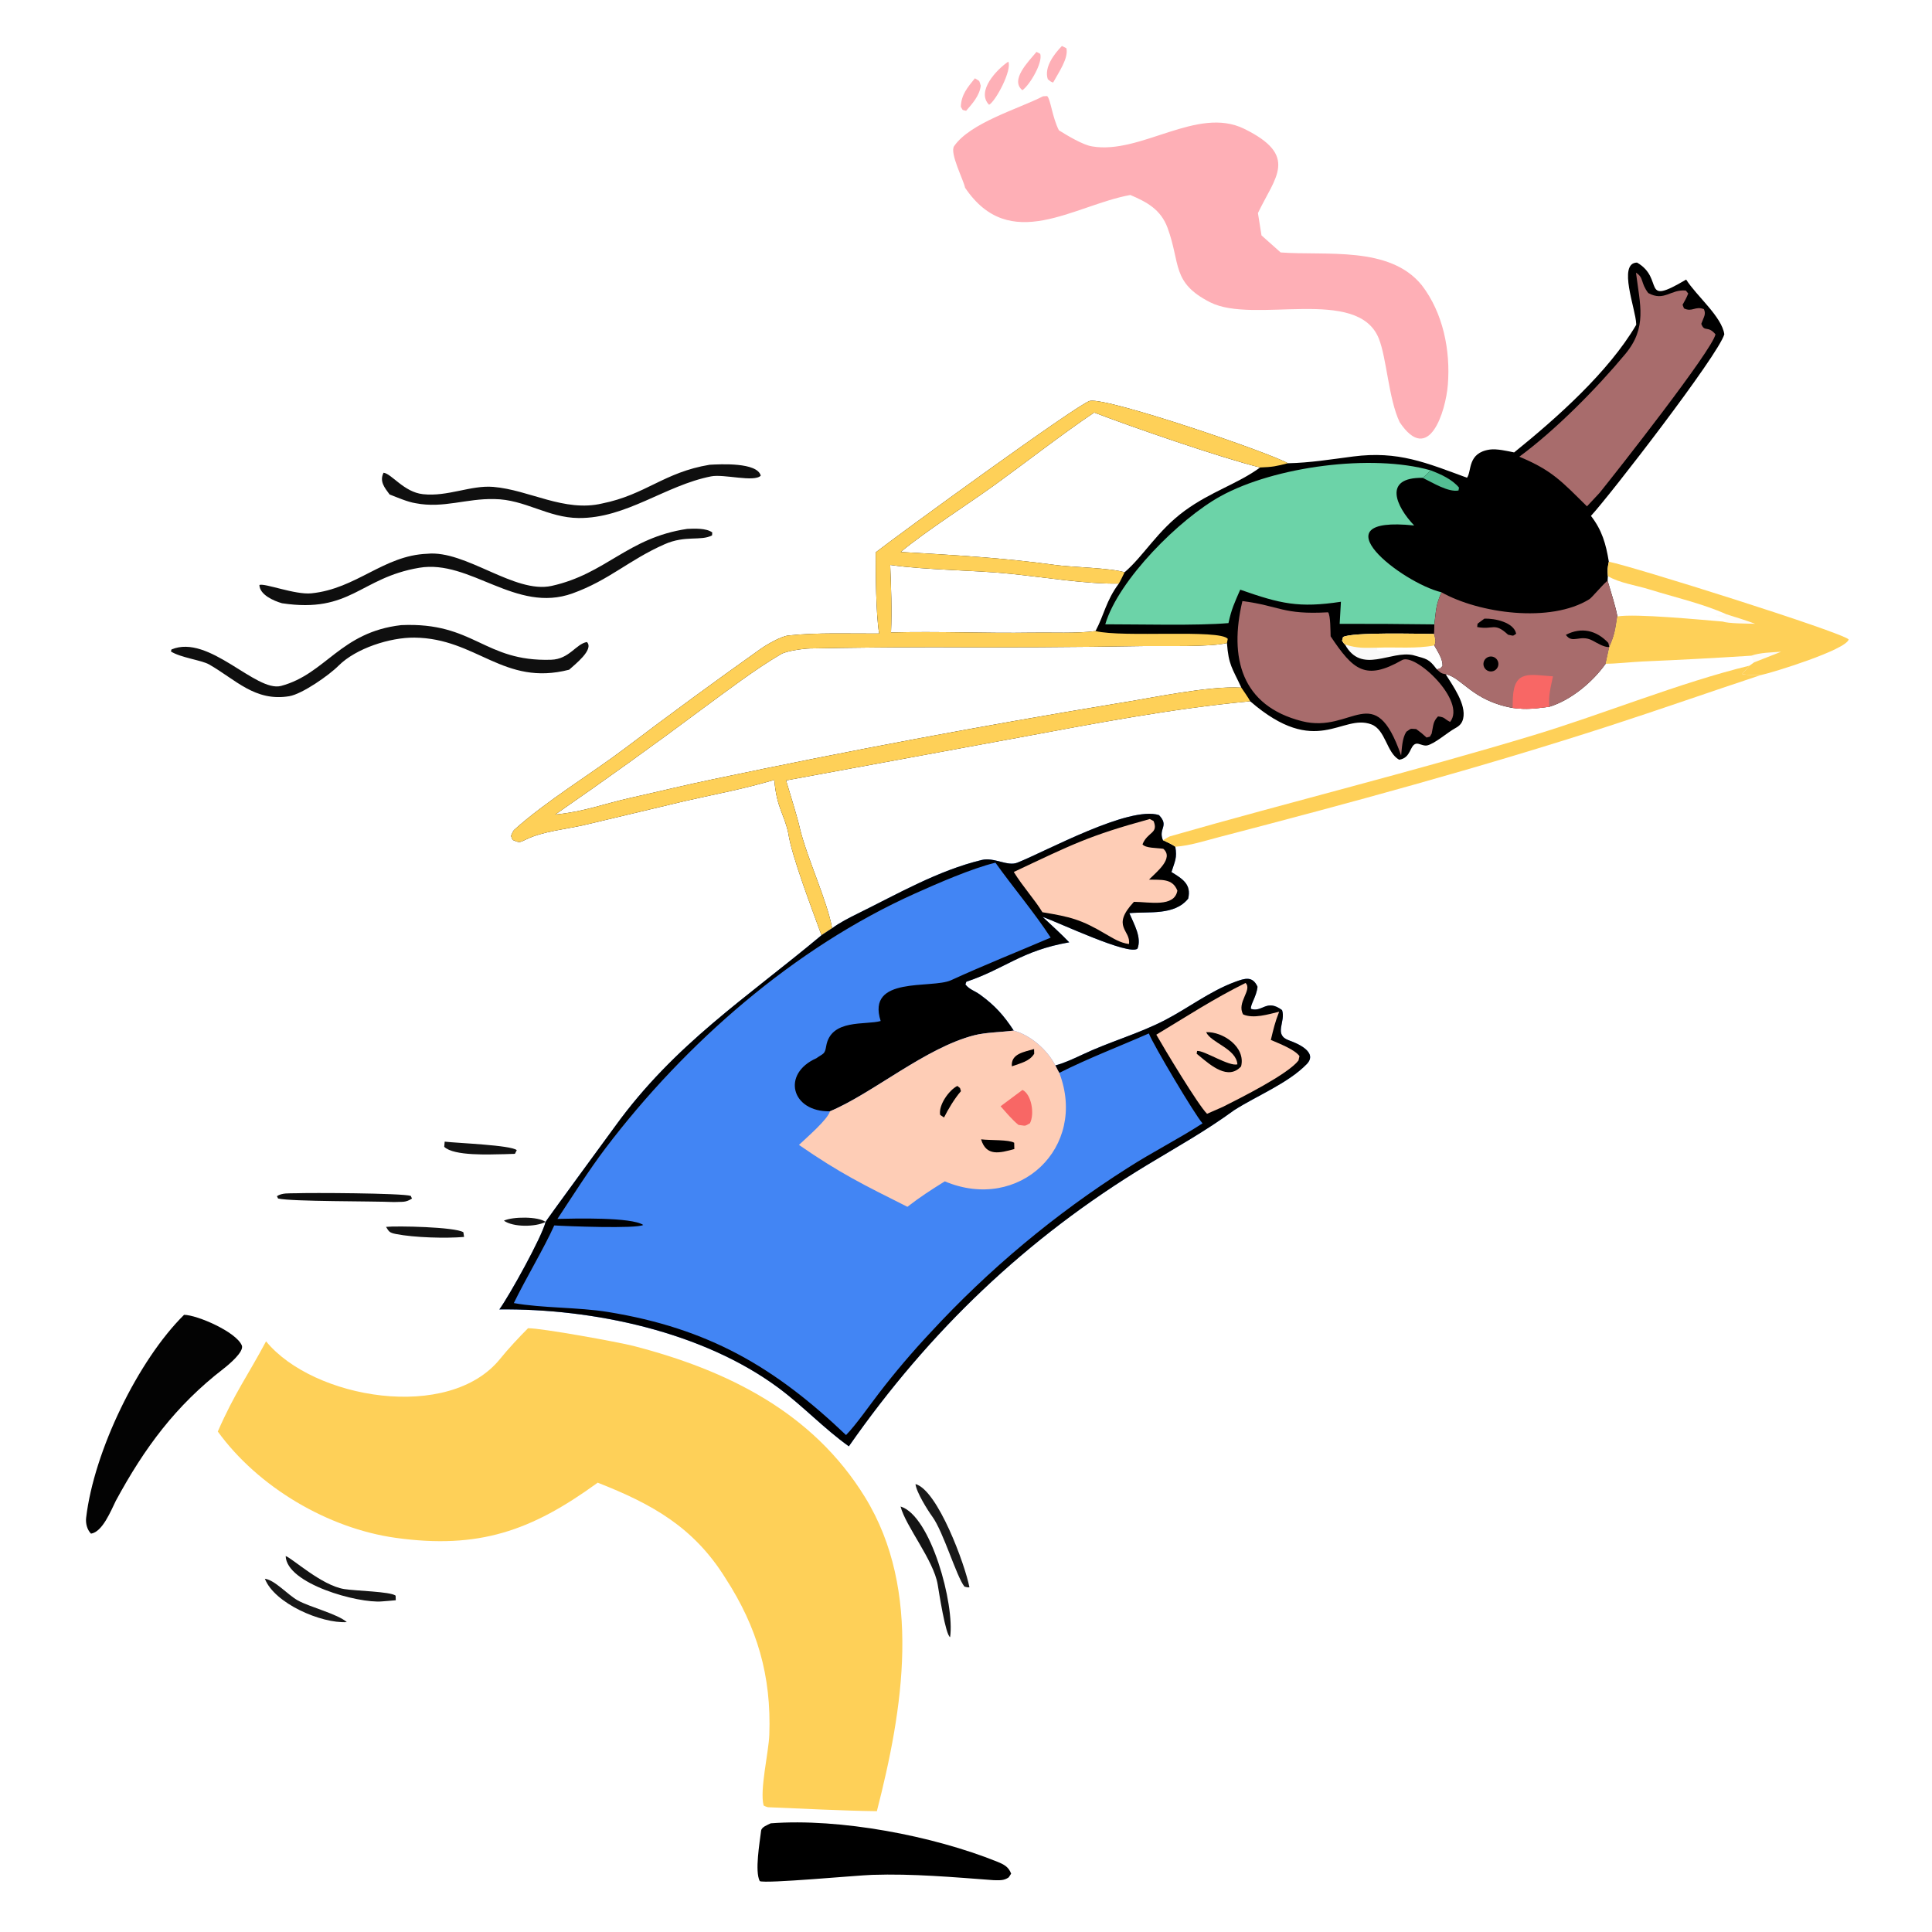
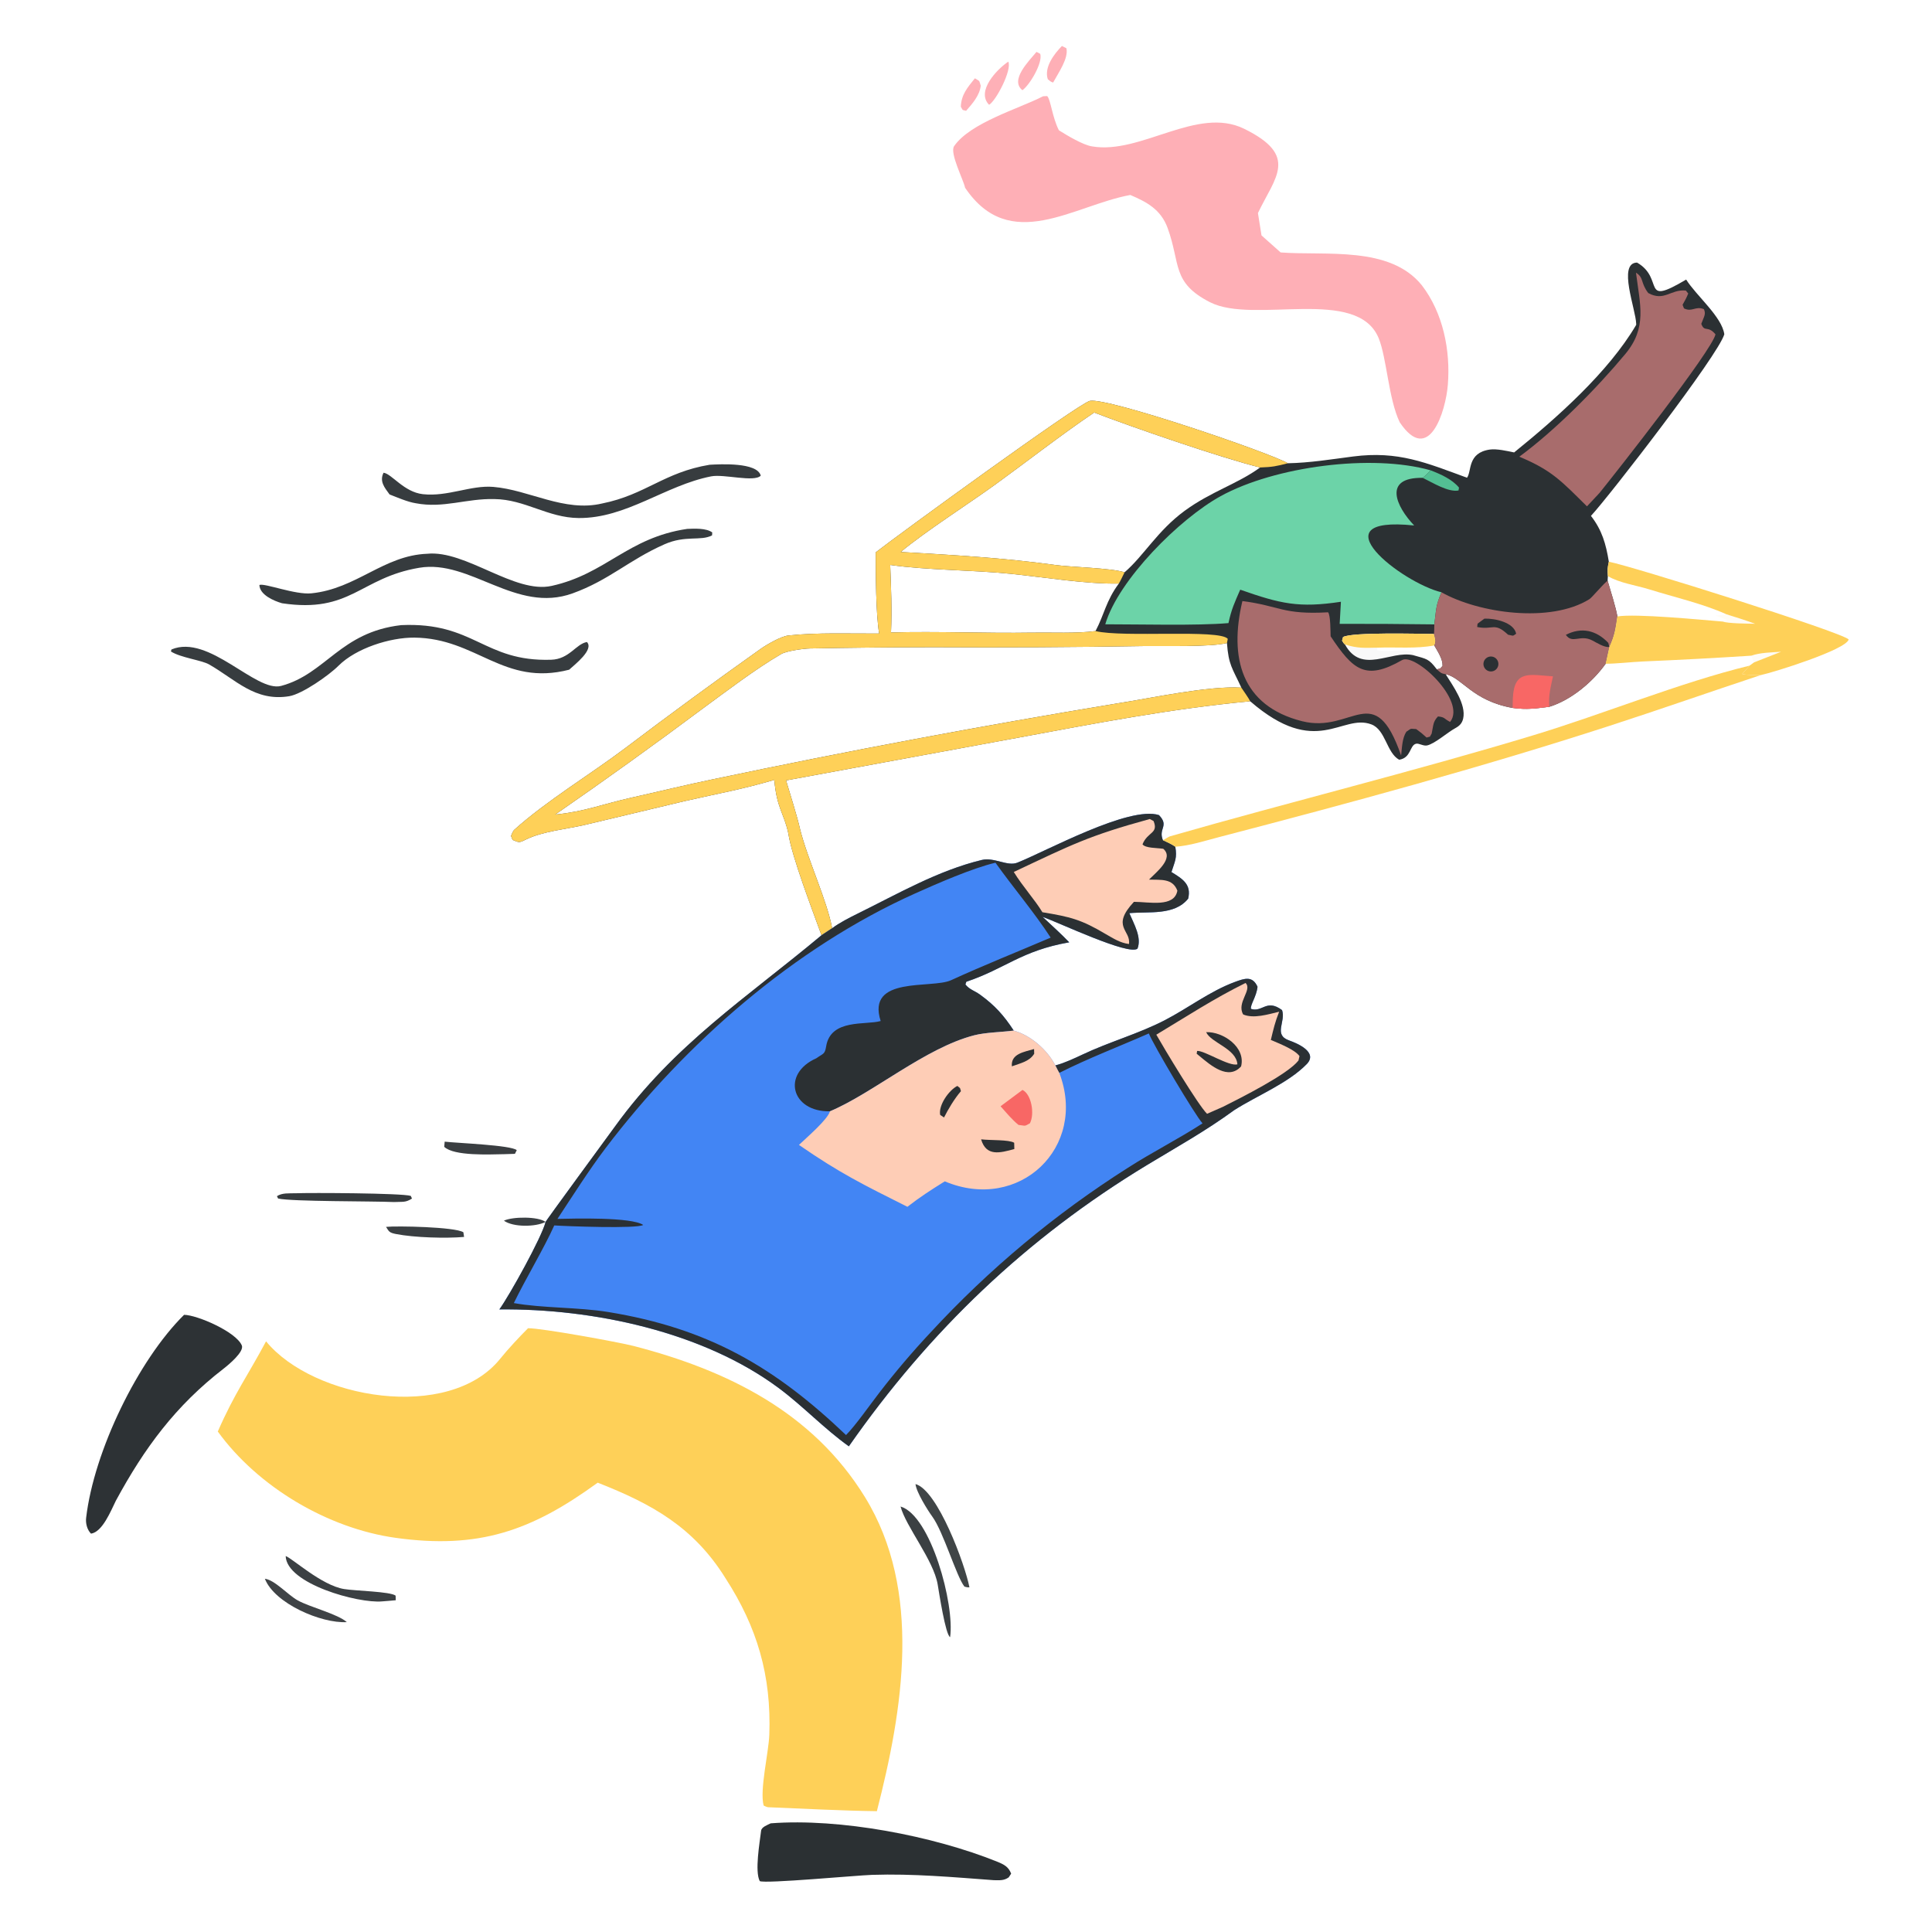
<svg xmlns="http://www.w3.org/2000/svg" width="250" height="250" viewBox="0 0 250 250" fill="none">
-   <path d="M211.724 42.036L211.722 41.902C211.679 40.034 209.288 34.023 211.834 33.977C215.481 36.088 212.19 39.742 218.188 36.175C219.505 38.273 222.809 40.975 223.125 43.252C222.388 45.91 208.277 64.157 205.869 66.756C207.302 68.601 207.81 70.391 208.182 72.685C208.005 73.539 207.996 73.675 208.057 74.546L208.022 75.142C208.357 76.285 209.129 78.709 209.283 79.766C209.02 81.478 208.958 82.138 208.247 83.733L207.771 85.888C206.079 88.265 203.305 90.585 200.486 91.456C198.664 91.68 197.596 91.85 195.741 91.605C190.513 90.696 189.148 87.63 187.071 87.248C187.99 88.73 189.754 91.136 189.333 92.983C189.19 93.607 188.848 93.935 188.309 94.228C187.291 94.782 185.699 96.215 184.681 96.456C184.186 96.573 183.613 96.148 183.235 96.24C182.39 96.444 182.626 98.062 181.053 98.31C179.422 97.423 179.307 94.43 177.453 93.735C173.612 92.294 170.372 98.197 161.775 90.743C151.329 91.732 141.757 93.606 131.503 95.501L101.718 100.986C102.239 102.78 103.154 105.586 103.536 107.328C104.509 111.203 107.059 116.638 107.677 120.117L106.301 121.021C105.176 117.888 102.452 110.852 102.006 107.824C101.412 105.123 100.522 104.621 100.194 100.919C95.845 102.188 92.962 102.67 88.582 103.668L75.701 106.736C73.32 107.293 70.249 107.562 68.085 108.619C67.177 109.062 67.217 109.054 66.331 108.686L66.127 108.171C66.184 108.009 66.402 107.505 66.519 107.4C70.661 103.654 76.493 100.142 80.952 96.77C86.905 92.269 92.386 88.257 98.396 83.987C99.253 83.378 101.077 82.335 102.024 82.232C105.732 81.832 109.987 82 113.76 81.983C113.329 79.29 113.322 74.249 113.317 71.474C116.11 69.286 139.679 52.121 141.04 51.87C143.405 51.433 164.276 58.57 166.65 59.944C169.45 59.895 172.3 59.431 175.083 59.071C180.945 58.312 184.552 59.886 189.83 61.818C190.463 60.996 189.845 58.595 192.787 58.172C193.671 58.045 195.041 58.359 195.929 58.544C201.415 54.111 208.125 48.164 211.724 42.036ZM160.631 88.982C159.448 86.421 158.978 86.067 158.767 83.209C156.641 83.74 150.607 83.567 148.235 83.598C139.088 83.751 129.94 83.8 120.792 83.746C115.528 83.753 110.083 83.809 104.813 83.91C103.952 83.926 101.764 84.239 101.092 84.63C97.765 86.563 94.107 89.367 90.984 91.651C84.689 96.352 78.308 100.937 71.845 105.404C75.717 105.008 78.029 104.036 81.661 103.226C85.086 102.462 88.902 101.528 92.313 100.826C109.642 97.18 127.049 93.913 144.521 91.029C148.968 90.34 156.355 88.716 160.631 88.982ZM185.596 83.519C185.854 82.943 185.707 82.658 185.553 82.032C183.583 82.023 174.967 81.773 173.789 82.433L173.662 82.896C173.792 83.1 173.862 83.263 174.042 83.399C176.193 87.322 179.95 84.111 182.885 84.784C184.649 85.293 184.866 85.214 185.925 86.613C186.498 86.462 186.256 86.603 186.669 86.168C186.696 85.258 186.056 84.339 185.596 83.519ZM116.554 71.425C123.265 71.816 129.871 72.178 136.534 73.106C138.637 73.398 143.68 73.481 145.521 74.054C148.03 71.889 149.758 68.694 153.286 66.104C156.683 63.61 160.173 62.606 163.057 60.493C158.085 59.262 146.576 55.302 141.586 53.382C137.444 56.169 132.906 59.715 128.789 62.698C125.372 65.173 119.656 68.828 116.554 71.425ZM144.778 75.509C140.629 75.607 135.03 74.682 130.749 74.248C125.775 73.744 119.973 73.786 115.192 73.103C115.305 76.14 115.429 78.803 115.296 81.841C121.323 81.673 127.503 81.964 133.542 81.864C136.101 81.822 139.268 81.993 141.759 81.659C142.889 79.537 143.108 77.751 144.778 75.509Z" fill="black" />
+   <path d="M211.724 42.036L211.722 41.902C211.679 40.034 209.288 34.023 211.834 33.977C215.481 36.088 212.19 39.742 218.188 36.175C219.505 38.273 222.809 40.975 223.125 43.252C222.388 45.91 208.277 64.157 205.869 66.756C207.302 68.601 207.81 70.391 208.182 72.685C208.005 73.539 207.996 73.675 208.057 74.546L208.022 75.142C208.357 76.285 209.129 78.709 209.283 79.766C209.02 81.478 208.958 82.138 208.247 83.733L207.771 85.888C206.079 88.265 203.305 90.585 200.486 91.456C198.664 91.68 197.596 91.85 195.741 91.605C190.513 90.696 189.148 87.63 187.071 87.248C187.99 88.73 189.754 91.136 189.333 92.983C189.19 93.607 188.848 93.935 188.309 94.228C187.291 94.782 185.699 96.215 184.681 96.456C184.186 96.573 183.613 96.148 183.235 96.24C182.39 96.444 182.626 98.062 181.053 98.31C179.422 97.423 179.307 94.43 177.453 93.735C173.612 92.294 170.372 98.197 161.775 90.743C151.329 91.732 141.757 93.606 131.503 95.501L101.718 100.986C102.239 102.78 103.154 105.586 103.536 107.328C104.509 111.203 107.059 116.638 107.677 120.117L106.301 121.021C105.176 117.888 102.452 110.852 102.006 107.824C101.412 105.123 100.522 104.621 100.194 100.919C95.845 102.188 92.962 102.67 88.582 103.668L75.701 106.736C73.32 107.293 70.249 107.562 68.085 108.619C67.177 109.062 67.217 109.054 66.331 108.686L66.127 108.171C66.184 108.009 66.402 107.505 66.519 107.4C70.661 103.654 76.493 100.142 80.952 96.77C86.905 92.269 92.386 88.257 98.396 83.987C99.253 83.378 101.077 82.335 102.024 82.232C105.732 81.832 109.987 82 113.76 81.983C113.329 79.29 113.322 74.249 113.317 71.474C116.11 69.286 139.679 52.121 141.04 51.87C143.405 51.433 164.276 58.57 166.65 59.944C169.45 59.895 172.3 59.431 175.083 59.071C180.945 58.312 184.552 59.886 189.83 61.818C190.463 60.996 189.845 58.595 192.787 58.172C193.671 58.045 195.041 58.359 195.929 58.544C201.415 54.111 208.125 48.164 211.724 42.036ZM160.631 88.982C159.448 86.421 158.978 86.067 158.767 83.209C156.641 83.74 150.607 83.567 148.235 83.598C139.088 83.751 129.94 83.8 120.792 83.746C115.528 83.753 110.083 83.809 104.813 83.91C103.952 83.926 101.764 84.239 101.092 84.63C97.765 86.563 94.107 89.367 90.984 91.651C84.689 96.352 78.308 100.937 71.845 105.404C75.717 105.008 78.029 104.036 81.661 103.226C85.086 102.462 88.902 101.528 92.313 100.826C109.642 97.18 127.049 93.913 144.521 91.029C148.968 90.34 156.355 88.716 160.631 88.982ZM185.596 83.519C185.854 82.943 185.707 82.658 185.553 82.032C183.583 82.023 174.967 81.773 173.789 82.433L173.662 82.896C173.792 83.1 173.862 83.263 174.042 83.399C176.193 87.322 179.95 84.111 182.885 84.784C184.649 85.293 184.866 85.214 185.925 86.613C186.498 86.462 186.256 86.603 186.669 86.168C186.696 85.258 186.056 84.339 185.596 83.519ZM116.554 71.425C123.265 71.816 129.871 72.178 136.534 73.106C138.637 73.398 143.68 73.481 145.521 74.054C148.03 71.889 149.758 68.694 153.286 66.104C156.683 63.61 160.173 62.606 163.057 60.493C158.085 59.262 146.576 55.302 141.586 53.382C137.444 56.169 132.906 59.715 128.789 62.698C125.372 65.173 119.656 68.828 116.554 71.425ZM144.778 75.509C140.629 75.607 135.03 74.682 130.749 74.248C125.775 73.744 119.973 73.786 115.192 73.103C115.305 76.14 115.429 78.803 115.296 81.841C121.323 81.673 127.503 81.964 133.542 81.864C136.101 81.822 139.268 81.993 141.759 81.659C142.889 79.537 143.108 77.751 144.778 75.509Z" fill="#2b3033" />
  <path d="M174.042 83.399C173.862 83.263 173.792 83.1 173.662 82.896L173.789 82.433C174.967 81.773 183.583 82.023 185.553 82.032C185.707 82.658 185.854 82.943 185.596 83.519C183.211 83.978 180.659 83.712 178.237 83.809C176.528 83.834 175.683 83.914 174.042 83.399Z" fill="#FED058" fill-opacity="0.988" />
  <path d="M174.042 83.399C175.683 83.914 176.528 83.834 178.237 83.809L178.188 84.149C179.76 84.437 182.003 83.865 182.904 84.395L182.885 84.784C179.95 84.111 176.193 87.322 174.042 83.399Z" fill="#010000" fill-opacity="0.024" />
  <path d="M113.317 71.474C116.11 69.286 139.679 52.121 141.04 51.87C143.405 51.433 164.276 58.57 166.65 59.944C165.105 60.341 164.681 60.43 163.057 60.493C158.085 59.262 146.576 55.302 141.586 53.382C137.444 56.169 132.906 59.715 128.789 62.698C125.372 65.173 119.656 68.828 116.554 71.425C123.265 71.816 129.871 72.178 136.534 73.106C138.637 73.398 143.68 73.481 145.521 74.054C145.399 74.3 144.898 75.352 144.778 75.509C140.629 75.607 135.03 74.682 130.749 74.248C125.775 73.744 119.973 73.786 115.192 73.103C115.305 76.14 115.429 78.803 115.296 81.841C121.323 81.673 127.503 81.964 133.542 81.864C136.101 81.822 139.268 81.993 141.759 81.659C145.31 82.531 157.813 81.389 158.874 82.666L158.767 83.209C156.641 83.74 150.607 83.567 148.235 83.598C139.088 83.751 129.94 83.8 120.792 83.746C115.528 83.753 110.083 83.809 104.813 83.91C103.952 83.926 101.764 84.239 101.092 84.63C97.765 86.563 94.107 89.367 90.984 91.651C84.689 96.352 78.308 100.937 71.845 105.404C75.717 105.008 78.029 104.036 81.661 103.226C85.086 102.462 88.902 101.528 92.313 100.826C109.642 97.18 127.049 93.913 144.521 91.029C148.968 90.34 156.355 88.716 160.631 88.982C160.868 89.333 161.624 90.409 161.775 90.743C151.329 91.732 141.757 93.606 131.503 95.501L101.718 100.986C102.239 102.78 103.154 105.586 103.536 107.328C104.509 111.203 107.059 116.638 107.677 120.117L106.301 121.021C105.176 117.888 102.452 110.852 102.006 107.824C101.412 105.123 100.522 104.621 100.194 100.919C95.845 102.188 92.962 102.67 88.582 103.668L75.701 106.736C73.32 107.293 70.249 107.562 68.085 108.619C67.177 109.062 67.217 109.054 66.331 108.686L66.127 108.171C66.184 108.009 66.402 107.505 66.519 107.4C70.661 103.654 76.493 100.142 80.952 96.77C86.905 92.269 92.386 88.257 98.396 83.987C99.253 83.378 101.077 82.335 102.024 82.232C105.732 81.832 109.987 82 113.76 81.983C113.329 79.29 113.322 74.249 113.317 71.474Z" fill="#FED058" />
  <path d="M143.021 80.783C144.726 75.013 152.648 67.119 157.948 64.203C164.956 60.348 177.512 58.701 185.118 60.859C184.831 61.152 184.415 61.617 184.094 61.834C178.901 61.748 180.65 65.545 182.993 67.996C170.162 66.668 181.399 75.41 186.528 76.643C185.76 78.407 185.848 78.935 185.603 80.794C181.52 80.74 177.436 80.716 173.353 80.724L173.514 77.868C168.064 78.693 165.699 78.132 160.484 76.303C159.758 77.974 159.338 78.849 158.964 80.629C154.871 80.982 147.403 80.778 143.021 80.783Z" fill="#6CD3A8" />
  <path d="M208.022 75.142C208.357 76.285 209.129 78.709 209.283 79.766C209.02 81.478 208.958 82.138 208.247 83.733L207.771 85.888C206.079 88.265 203.305 90.585 200.486 91.456C198.664 91.68 197.596 91.85 195.741 91.605C190.513 90.696 189.148 87.63 187.071 87.248C186.454 87.136 186.415 87.049 185.925 86.613C186.498 86.462 186.256 86.603 186.669 86.168C186.696 85.258 186.056 84.339 185.596 83.519C185.854 82.943 185.707 82.659 185.553 82.032C185.592 81.769 185.594 81.087 185.603 80.794C185.848 78.935 185.76 78.407 186.528 76.643C191.357 79.359 200.628 80.677 205.679 77.526C205.955 77.354 207.311 75.753 207.844 75.294L208.022 75.142Z" fill="#A86C6C" />
  <path d="M195.741 91.605C195.734 91.171 195.742 90.736 195.764 90.302C195.939 86.609 198.01 87.338 200.955 87.517C200.663 88.908 200.343 90.036 200.486 91.456C198.664 91.68 197.596 91.85 195.741 91.605Z" fill="#F86765" />
-   <path d="M202.621 82.148C204.639 81.105 206.572 81.553 208.116 83.192L208.247 83.733C207.517 83.76 206.715 83.222 206.035 82.87C204.466 82.056 203.469 83.379 202.621 82.148Z" fill="black" />
-   <path d="M192.08 80.052C193.402 80 195.894 80.52 196.19 82.003C195.682 82.352 195.916 82.272 195.14 82.13C193.355 80.459 193.236 81.548 191.147 81.135L191.194 80.705L192.08 80.052Z" fill="black" />
-   <path d="M192.419 85.094C192.734 84.901 193.13 84.904 193.442 85.102C193.754 85.3 193.926 85.657 193.886 86.023C193.847 86.39 193.602 86.703 193.256 86.829C192.788 86.999 192.268 86.788 192.052 86.34C191.836 85.892 191.995 85.353 192.419 85.094Z" fill="black" />
+   <path d="M202.621 82.148C204.639 81.105 206.572 81.553 208.116 83.192L208.247 83.733C207.517 83.76 206.715 83.222 206.035 82.87C204.466 82.056 203.469 83.379 202.621 82.148Z" fill="#2b3033" />
+   <path d="M192.08 80.052C193.402 80 195.894 80.52 196.19 82.003C195.682 82.352 195.916 82.272 195.14 82.13C193.355 80.459 193.236 81.548 191.147 81.135L191.194 80.705L192.08 80.052Z" fill="#2b3033" />
+   <path d="M192.419 85.094C192.734 84.901 193.13 84.904 193.442 85.102C193.754 85.3 193.926 85.657 193.886 86.023C193.847 86.39 193.602 86.703 193.256 86.829C192.788 86.999 192.268 86.788 192.052 86.34C191.836 85.892 191.995 85.353 192.419 85.094Z" fill="#2b3033" />
  <path d="M185.118 60.859C186.42 61.359 187.892 62.009 188.795 63.096L188.73 63.471C187.385 63.718 185.39 62.454 184.094 61.834C184.415 61.617 184.831 61.152 185.118 60.859Z" fill="#53BF93" />
  <path d="M160.766 77.779C165.642 78.404 165.957 79.564 171.854 79.231C172.179 79.639 172.156 81.676 172.183 82.339C175.101 86.713 176.689 88.121 181.433 85.413C183.125 84.446 189.804 90.713 187.643 93.417C186.809 92.995 187.025 92.807 186.077 92.705C185.405 93.409 185.495 93.844 185.258 94.92L185.033 95.322L184.598 95.437C184.083 94.961 183.818 94.747 183.255 94.341C182.373 94.301 182.71 94.207 181.982 94.685C181.442 95.503 181.415 96.759 181.305 97.766C177.826 87.769 175.03 94.979 168.484 93.323C160.611 91.333 159.033 85.094 160.766 77.779Z" fill="#A86C6C" />
  <path d="M211.696 35.285C212.759 35.964 212.24 36.538 213.281 37.917C215.36 39.057 216.167 37.405 218.144 37.596L218.455 37.977C218.225 38.564 218.029 38.9 217.724 39.438L217.906 39.905C218.984 40.429 219.343 39.564 220.48 40C220.794 40.674 220.47 40.992 220.146 41.905C220.569 43.051 220.977 42.054 221.982 43.263C221.559 45.331 209.12 61.14 206.982 63.779L205.352 65.521C202.109 62.329 200.87 60.874 196.596 59.098C201.268 55.666 206.596 50.279 210.32 45.801C213.157 42.388 212.224 39.469 211.696 35.285Z" fill="#A86C6C" />
  <path d="M107.677 120.117C108.59 119.421 109.924 118.741 110.996 118.214C116.198 115.652 121.367 112.649 127.044 111.279C128.644 110.894 130.35 112.144 131.639 111.631C135.369 110.149 146.115 104.233 149.971 105.474C151.334 106.898 149.851 107.185 150.479 108.721C151.031 108.983 151.586 109.217 152.084 109.566C152.334 111.033 152.036 111.413 151.586 112.844C153.023 113.729 154.187 114.432 153.751 116.282C151.972 118.496 148.684 117.927 146.137 118.162C146.752 119.611 147.756 121.31 147.192 122.752C146.071 123.691 137.004 119.37 134.915 118.644C136.007 119.672 137.342 120.87 138.357 121.935C132.152 123.02 130.066 125.356 125.04 127.039L124.924 127.393C125.486 128.079 126.079 128.171 126.836 128.721C128.747 130.108 129.89 131.39 131.179 133.356C133.384 133.967 135.512 135.849 136.562 137.863L136.741 137.815C137.741 137.544 139.069 136.934 140.048 136.471C143.522 134.82 147.299 133.784 150.706 132.024C153.765 130.444 156.557 128.258 159.807 127.06C161.073 126.594 162.076 126.25 162.723 127.688C162.586 128.973 161.77 130.012 161.872 130.546C163.365 131.04 163.875 129.206 165.898 130.707C166.416 132.216 164.723 133.901 166.823 134.637C167.845 134.995 170.594 136.15 169.088 137.697C166.677 140.171 162.664 141.768 159.713 143.648C155.916 146.416 152.361 148.37 148.386 150.778C132.806 160.217 120.243 172.248 109.84 187.153C106.634 184.862 103.94 181.974 100.785 179.626C90.956 172.313 76.709 169.307 64.62 169.437C65.941 167.604 70.092 160.126 70.599 158.12C70.438 158.226 79.074 146.464 79.606 145.729C87.272 135.125 96.606 129.123 106.301 121.021L107.677 120.117Z" fill="#4285F4" />
-   <path d="M107.677 120.117C108.59 119.421 109.924 118.741 110.996 118.214C116.198 115.652 121.367 112.649 127.044 111.279C128.644 110.894 130.35 112.144 131.639 111.631C135.369 110.149 146.115 104.233 149.971 105.474C151.334 106.898 149.851 107.185 150.479 108.721C151.031 108.983 151.586 109.217 152.084 109.566C152.334 111.033 152.036 111.413 151.586 112.844C153.023 113.729 154.187 114.432 153.751 116.282C151.972 118.496 148.684 117.927 146.137 118.162C146.752 119.611 147.756 121.31 147.192 122.752C146.071 123.691 137.004 119.37 134.915 118.644C136.007 119.672 137.342 120.87 138.357 121.935C132.152 123.02 130.066 125.356 125.04 127.039L124.924 127.393C125.486 128.079 126.079 128.171 126.836 128.721C128.747 130.108 129.89 131.39 131.179 133.356C129.57 133.567 127.562 133.584 126.083 133.961C119.753 135.575 112.929 141.481 107.393 143.802C102.393 143.896 101.098 138.942 105.643 136.935C106.541 136.292 106.731 136.45 106.903 135.4C107.492 131.784 112.038 132.678 113.957 132.118C112.073 126.232 120.556 127.99 123.068 126.839C127.352 124.877 131.645 123.173 135.957 121.327C133.845 118.073 131.094 114.838 128.812 111.633C125.786 112.359 121.315 114.31 118.409 115.615C102.765 122.641 88.67 134.981 78.353 148.579C76.238 151.367 74.085 154.771 72.134 157.725C74.362 157.672 81.719 157.48 83.232 158.507C82.431 159.022 73.269 158.673 71.72 158.57C70.441 161.441 68.033 165.442 66.49 168.617C70.126 169.28 74.852 169.146 78.679 169.77C91.657 171.886 100.223 176.868 109.476 185.695C110.698 184.469 112.592 181.755 113.77 180.234C115.859 177.517 118.08 174.904 120.426 172.405C127.966 164.234 136.539 157.081 145.927 151.126C149.14 149.065 152.474 147.393 155.607 145.364C154.621 144.268 149.239 135.212 148.66 133.727C144.839 135.409 140.795 136.948 137.073 138.83C136.951 138.652 136.677 138.086 136.562 137.863L136.741 137.815C137.741 137.544 139.069 136.934 140.048 136.471C143.522 134.82 147.299 133.784 150.706 132.024C153.765 130.444 156.557 128.258 159.807 127.06C161.073 126.594 162.076 126.25 162.723 127.688C162.586 128.973 161.77 130.012 161.872 130.546C163.365 131.04 163.875 129.206 165.898 130.707C166.416 132.216 164.723 133.901 166.823 134.637C167.845 134.995 170.594 136.15 169.088 137.697C166.677 140.171 162.664 141.768 159.713 143.648C155.916 146.416 152.361 148.37 148.386 150.778C132.806 160.217 120.243 172.248 109.84 187.153C106.634 184.862 103.94 181.974 100.785 179.626C90.956 172.313 76.709 169.307 64.62 169.437C65.941 167.604 70.092 160.126 70.599 158.12C70.438 158.226 79.074 146.464 79.606 145.729C87.272 135.125 96.606 129.123 106.301 121.021L107.677 120.117Z" fill="black" />
+   <path d="M107.677 120.117C108.59 119.421 109.924 118.741 110.996 118.214C116.198 115.652 121.367 112.649 127.044 111.279C128.644 110.894 130.35 112.144 131.639 111.631C135.369 110.149 146.115 104.233 149.971 105.474C151.334 106.898 149.851 107.185 150.479 108.721C151.031 108.983 151.586 109.217 152.084 109.566C152.334 111.033 152.036 111.413 151.586 112.844C153.023 113.729 154.187 114.432 153.751 116.282C151.972 118.496 148.684 117.927 146.137 118.162C146.752 119.611 147.756 121.31 147.192 122.752C146.071 123.691 137.004 119.37 134.915 118.644C136.007 119.672 137.342 120.87 138.357 121.935C132.152 123.02 130.066 125.356 125.04 127.039L124.924 127.393C125.486 128.079 126.079 128.171 126.836 128.721C128.747 130.108 129.89 131.39 131.179 133.356C129.57 133.567 127.562 133.584 126.083 133.961C119.753 135.575 112.929 141.481 107.393 143.802C102.393 143.896 101.098 138.942 105.643 136.935C106.541 136.292 106.731 136.45 106.903 135.4C107.492 131.784 112.038 132.678 113.957 132.118C112.073 126.232 120.556 127.99 123.068 126.839C127.352 124.877 131.645 123.173 135.957 121.327C133.845 118.073 131.094 114.838 128.812 111.633C125.786 112.359 121.315 114.31 118.409 115.615C102.765 122.641 88.67 134.981 78.353 148.579C76.238 151.367 74.085 154.771 72.134 157.725C74.362 157.672 81.719 157.48 83.232 158.507C82.431 159.022 73.269 158.673 71.72 158.57C70.441 161.441 68.033 165.442 66.49 168.617C70.126 169.28 74.852 169.146 78.679 169.77C91.657 171.886 100.223 176.868 109.476 185.695C110.698 184.469 112.592 181.755 113.77 180.234C115.859 177.517 118.08 174.904 120.426 172.405C127.966 164.234 136.539 157.081 145.927 151.126C149.14 149.065 152.474 147.393 155.607 145.364C154.621 144.268 149.239 135.212 148.66 133.727C144.839 135.409 140.795 136.948 137.073 138.83C136.951 138.652 136.677 138.086 136.562 137.863L136.741 137.815C137.741 137.544 139.069 136.934 140.048 136.471C143.522 134.82 147.299 133.784 150.706 132.024C153.765 130.444 156.557 128.258 159.807 127.06C161.073 126.594 162.076 126.25 162.723 127.688C162.586 128.973 161.77 130.012 161.872 130.546C163.365 131.04 163.875 129.206 165.898 130.707C166.416 132.216 164.723 133.901 166.823 134.637C167.845 134.995 170.594 136.15 169.088 137.697C166.677 140.171 162.664 141.768 159.713 143.648C155.916 146.416 152.361 148.37 148.386 150.778C132.806 160.217 120.243 172.248 109.84 187.153C106.634 184.862 103.94 181.974 100.785 179.626C90.956 172.313 76.709 169.307 64.62 169.437C65.941 167.604 70.092 160.126 70.599 158.12C70.438 158.226 79.074 146.464 79.606 145.729C87.272 135.125 96.606 129.123 106.301 121.021L107.677 120.117Z" fill="#2b3033" />
  <path d="M148.782 105.98L149.271 106.24C149.939 107.883 148.492 107.616 147.84 109.257C148.234 109.761 149.613 109.701 150.528 109.832C151.951 111.068 149.639 112.84 148.677 113.821C150.245 113.873 151.736 113.637 152.351 115.251C151.959 117.456 148.693 116.701 146.731 116.696C143.709 119.931 146.371 120.358 146.086 122.155C144.923 122.001 144.117 121.455 143.102 120.883C139.894 118.975 138.531 118.647 134.887 118.042C133.904 116.412 132.371 114.759 131.184 112.833C138.73 109.279 140.839 108.161 148.782 105.98Z" fill="#FECDB6" />
  <path d="M161.175 127.195C162.095 128.094 159.969 129.725 160.867 131.27C162.22 131.85 164.092 131.256 165.521 130.916C164.986 132.267 164.783 133.167 164.446 134.567C165.497 135.024 167.549 135.807 168.152 136.663L168.024 137.229C166.627 139.028 160.547 142.063 158.267 143.214L156.192 144.125C155.052 143.022 150.602 135.612 149.627 133.887C153.525 131.548 157.026 129.243 161.175 127.195Z" fill="#FECDB6" />
-   <path d="M156.077 133.561C158.224 133.468 161.232 135.484 160.597 137.991C158.939 139.825 156.696 137.879 155.226 136.663L154.849 136.352L154.906 135.99C155.825 135.908 159.066 138.044 160.118 137.721C159.969 135.673 156.681 134.939 156.077 133.561Z" fill="black" />
+   <path d="M156.077 133.561C158.224 133.468 161.232 135.484 160.597 137.991C158.939 139.825 156.696 137.879 155.226 136.663L154.849 136.352L154.906 135.99C155.825 135.908 159.066 138.044 160.118 137.721C159.969 135.673 156.681 134.939 156.077 133.561Z" fill="#2b3033" />
  <path d="M131.179 133.356C133.384 133.967 135.512 135.849 136.562 137.863C136.677 138.086 136.951 138.652 137.073 138.83C140.765 148.466 131.873 156.927 122.255 152.866C120.433 154.004 119.108 154.852 117.417 156.159C111.744 153.311 108.714 151.835 103.386 148.152C104.333 147.239 107.111 144.868 107.393 143.802C112.929 141.481 119.753 135.575 126.083 133.961C127.562 133.584 129.57 133.567 131.179 133.356Z" fill="#FECDB6" />
  <path d="M132.311 141.036C133.477 141.603 133.901 144.137 133.274 145.35C132.499 145.783 132.781 145.674 131.792 145.563C130.961 144.889 130.191 143.956 129.474 143.148L132.311 141.036Z" fill="#F86765" />
-   <path d="M126.954 147.43C128.167 147.576 130.541 147.452 131.235 147.872L131.254 148.685C129.383 149.195 127.62 149.681 126.954 147.43Z" fill="black" />
-   <path d="M123.883 140.519L124.224 140.794C124.264 140.928 124.304 141.063 124.345 141.197C123.497 142.174 122.683 143.555 122.155 144.604L121.658 144.266C121.414 143.029 122.782 141.068 123.883 140.519Z" fill="black" />
-   <path d="M133.808 135.742L133.825 136.356C133.211 137.346 132.113 137.555 130.935 137.984C130.783 136.344 132.53 136.127 133.808 135.742Z" fill="black" />
+   <path d="M126.954 147.43C128.167 147.576 130.541 147.452 131.235 147.872L131.254 148.685C129.383 149.195 127.62 149.681 126.954 147.43Z" fill="#2b3033" />
+   <path d="M123.883 140.519L124.224 140.794C124.264 140.928 124.304 141.063 124.345 141.197C123.497 142.174 122.683 143.555 122.155 144.604L121.658 144.266C121.414 143.029 122.782 141.068 123.883 140.519Z" fill="#2b3033" />
+   <path d="M133.808 135.742L133.825 136.356C133.211 137.346 132.113 137.555 130.935 137.984C130.783 136.344 132.53 136.127 133.808 135.742Z" fill="#2b3033" />
  <path d="M68.328 171.872C70.093 171.856 80.107 173.681 81.988 174.168C94.121 177.308 105.16 182.733 111.925 193.723C119.389 205.847 116.828 221.272 113.466 234.366C109.172 234.312 103.748 234.036 99.385 233.854C99.267 233.85 98.821 233.662 98.812 233.625C98.282 231.636 99.466 226.772 99.548 224.488C99.825 216.834 97.985 210.57 93.883 204.228C89.76 197.596 84.355 194.611 77.344 191.857L77.26 191.918C68.765 198.083 61.95 200.496 51.189 198.995C42.447 197.775 33.403 192.443 28.183 185.239C30.373 180.233 32.031 178.062 34.427 173.567C40.544 181.037 58.109 184.034 64.719 175.829C65.729 174.576 67.203 172.994 68.328 171.872Z" fill="#FED058" />
  <path d="M134.977 12.457L135.502 12.432C135.953 12.839 136.153 15.166 137.022 16.86C138.087 17.531 140.144 18.765 141.307 18.942C147.645 20.031 154.916 13.674 161.003 16.669C168.108 20.163 165.005 22.901 162.776 27.571L163.238 30.46L165.714 32.666C171.601 33.105 179.828 31.785 183.975 36.902C186.746 40.497 187.706 45.363 187.35 49.798C187.075 53.223 184.902 60.287 181.117 54.634C179.673 51.591 179.441 46.347 178.415 43.8C175.673 36.988 162.259 42.006 156.585 39.112C151.587 36.564 152.79 34.157 151.09 29.504C150.209 27.092 148.373 26.132 146.262 25.23C138.892 26.58 130.702 32.916 124.883 24.296C124.667 23.25 122.858 19.785 123.463 18.91C125.564 15.868 131.839 14.068 134.977 12.457Z" fill="#FEAFB6" />
  <path d="M208.057 74.546C207.996 73.675 208.005 73.539 208.182 72.685C211.194 73.264 238.262 81.772 239.22 82.743C238.885 84.088 229.441 87.023 227.827 87.361C227.049 87.308 226.165 87.397 225.431 87.211C225.764 86.853 226.068 86.505 226.388 86.135L226.969 85.717L230.469 84.338C229.249 84.421 227.739 84.443 226.613 84.846C221.95 85.146 217.284 85.395 212.615 85.592C211.159 85.656 209.079 85.896 207.771 85.888L208.247 83.733C208.958 82.138 209.02 81.478 209.283 79.766C211.72 79.379 220.056 80.198 222.954 80.432C223.569 80.687 226.316 80.698 227.112 80.715C225.854 80.258 224.671 79.883 223.396 79.487C220.361 78.12 216.6 77.26 213.409 76.264C211.726 75.738 209.513 75.436 208.057 74.546Z" fill="#FED058" />
-   <path d="M23.82 170.137C25.521 170.159 30.546 172.336 31.29 174.095C31.633 174.906 29.557 176.622 28.914 177.119C22.738 181.887 18.696 187.355 14.992 194.194C14.341 195.499 13.272 198.226 11.776 198.455C11.267 197.942 11.063 197.109 11.145 196.412C12.163 187.732 17.904 175.974 23.82 170.137Z" fill="black" fill-opacity="0.988" />
-   <path d="M99.733 235.938C108.669 235.251 120.729 237.552 129.048 240.906C129.947 241.269 130.52 241.585 130.841 242.451L130.53 242.927C129.898 243.373 129.367 243.298 128.601 243.295C123.366 242.905 118.103 242.433 112.849 242.606C110.836 242.672 99.023 243.775 98.311 243.414C97.649 242.136 98.301 238.458 98.487 236.893C98.544 236.416 99.287 236.159 99.733 235.938Z" fill="black" />
+   <path d="M23.82 170.137C25.521 170.159 30.546 172.336 31.29 174.095C31.633 174.906 29.557 176.622 28.914 177.119C22.738 181.887 18.696 187.355 14.992 194.194C14.341 195.499 13.272 198.226 11.776 198.455C11.267 197.942 11.063 197.109 11.145 196.412C12.163 187.732 17.904 175.974 23.82 170.137Z" fill="#2b3033" fill-opacity="0.988" />
+   <path d="M99.733 235.938C108.669 235.251 120.729 237.552 129.048 240.906C129.947 241.269 130.52 241.585 130.841 242.451L130.53 242.927C129.898 243.373 129.367 243.298 128.601 243.295C123.366 242.905 118.103 242.433 112.849 242.606C110.836 242.672 99.023 243.775 98.311 243.414C97.649 242.136 98.301 238.458 98.487 236.893C98.544 236.416 99.287 236.159 99.733 235.938Z" fill="#2b3033" />
  <path d="M226.388 86.135C226.068 86.505 225.764 86.853 225.431 87.211C226.165 87.397 227.049 87.308 227.827 87.361C221.28 89.528 214.784 91.813 208.204 93.946C191.555 99.341 174.649 103.918 157.715 108.329C155.886 108.806 153.954 109.44 152.084 109.566C151.586 109.217 151.031 108.983 150.479 108.721C150.715 108.623 151.212 108.272 151.389 108.221C167.071 103.723 182.854 99.853 198.516 95.111C207.466 92.401 217.468 88.299 226.388 86.135Z" fill="#FED058" />
-   <path d="M88.925 68.438C89.872 68.398 91.383 68.323 92.165 68.895L92.14 69.278C90.66 70.051 88.716 69.225 85.995 70.426C81.37 72.467 78.848 75.062 74.094 76.781C66.746 79.436 60.864 72.349 54.246 73.47C46.557 74.772 45.404 79.398 36.494 78.061C35.402 77.745 33.609 76.969 33.565 75.696C34.236 75.424 38.179 76.988 40.29 76.776C46.133 76.189 49.628 71.871 55.284 71.657C60.26 71.151 66.591 76.873 71.38 75.815C78.436 74.256 81.21 69.577 88.925 68.438Z" fill="black" fill-opacity="0.945" />
-   <path d="M51.913 80.891C61.389 80.463 62.589 85.644 71.311 85.372C73.685 85.298 74.515 83.327 75.948 83.077C76.891 84.061 74.379 85.988 73.648 86.661C65.131 88.848 61.71 82.588 53.624 82.508C50.442 82.477 46.067 83.9 43.832 86.117C42.61 87.358 39.112 89.807 37.43 90.088C32.99 90.828 30.468 87.914 27.044 85.971C26.081 85.425 23.367 85.102 22.119 84.302L22.187 84.043C27.027 81.994 33.108 89.633 36.382 88.755C42.18 87.199 44.016 81.799 51.913 80.891Z" fill="black" fill-opacity="0.941" />
-   <path d="M91.829 60.139C93.201 60.064 97.988 59.797 98.442 61.55C97.588 62.441 93.682 61.314 92.019 61.641C86.067 62.813 81.059 67.088 74.866 67.033C70.894 66.998 67.92 64.623 63.988 64.58C60.324 64.486 57.397 65.813 53.787 65.117C52.748 64.955 51.418 64.374 50.409 63.981C49.745 63.082 49.082 62.282 49.631 61.172C50.686 61.3 52.258 63.675 54.722 63.946C57.93 64.3 60.912 62.762 63.83 63.003C68.491 63.389 73.02 66.307 77.916 65.15C83.567 64.013 85.912 61.115 91.829 60.139Z" fill="black" fill-opacity="0.941" />
-   <path d="M116.532 194.943C120.453 196.104 123.555 207.634 122.944 211.845C122.349 211.573 121.506 206.031 121.336 205.031C120.801 201.874 117.201 197.516 116.532 194.943Z" fill="black" fill-opacity="0.918" />
-   <path d="M38.234 154.407C40.211 154.329 51.953 154.384 53.154 154.747L53.31 155.092C52.45 155.642 52.116 155.482 50.987 155.544C48.223 155.416 37.789 155.496 35.987 155.09L35.836 154.785C36.498 154.34 37.405 154.428 38.234 154.407Z" fill="black" fill-opacity="0.949" />
-   <path d="M36.966 201.354C37.787 201.612 41.6 205.145 44.523 205.621C46.017 205.865 50.513 205.94 51.192 206.474L51.213 207.071C50.632 207.136 50.019 207.167 49.438 207.22C46.349 207.499 37.079 204.951 36.966 201.354Z" fill="black" fill-opacity="0.918" />
-   <path d="M118.466 192.037C121.345 192.827 124.885 202.479 125.445 205.401C125.163 205.422 125.09 205.375 124.8 205.309C123.743 203.965 122.085 198.226 120.636 196.243C120.051 195.442 118.557 193.056 118.466 192.037Z" fill="black" fill-opacity="0.898" />
-   <path d="M34.274 204.29C35.561 204.445 37.245 206.384 38.544 207.1C40.116 207.967 43.705 208.852 44.877 209.902C41.574 210.094 35.521 207.49 34.274 204.29Z" fill="black" fill-opacity="0.906" />
-   <path d="M49.953 158.757C51.322 158.612 58.881 158.756 59.961 159.454L60.051 160.059C57.705 160.26 53.617 160.15 51.238 159.682C50.367 159.51 50.335 159.365 49.953 158.757Z" fill="black" fill-opacity="0.922" />
-   <path d="M57.542 147.729C59.215 147.924 66.152 148.175 66.869 148.832L66.629 149.306C66.169 149.329 65.71 149.344 65.249 149.35C63.374 149.381 58.745 149.617 57.483 148.398L57.542 147.729Z" fill="black" fill-opacity="0.929" />
+   <path d="M88.925 68.438C89.872 68.398 91.383 68.323 92.165 68.895L92.14 69.278C90.66 70.051 88.716 69.225 85.995 70.426C81.37 72.467 78.848 75.062 74.094 76.781C66.746 79.436 60.864 72.349 54.246 73.47C46.557 74.772 45.404 79.398 36.494 78.061C35.402 77.745 33.609 76.969 33.565 75.696C34.236 75.424 38.179 76.988 40.29 76.776C46.133 76.189 49.628 71.871 55.284 71.657C60.26 71.151 66.591 76.873 71.38 75.815C78.436 74.256 81.21 69.577 88.925 68.438Z" fill="#2b3033" fill-opacity="0.945" />
+   <path d="M51.913 80.891C61.389 80.463 62.589 85.644 71.311 85.372C73.685 85.298 74.515 83.327 75.948 83.077C76.891 84.061 74.379 85.988 73.648 86.661C65.131 88.848 61.71 82.588 53.624 82.508C50.442 82.477 46.067 83.9 43.832 86.117C42.61 87.358 39.112 89.807 37.43 90.088C32.99 90.828 30.468 87.914 27.044 85.971C26.081 85.425 23.367 85.102 22.119 84.302L22.187 84.043C27.027 81.994 33.108 89.633 36.382 88.755C42.18 87.199 44.016 81.799 51.913 80.891Z" fill="#2b3033" fill-opacity="0.941" />
+   <path d="M91.829 60.139C93.201 60.064 97.988 59.797 98.442 61.55C97.588 62.441 93.682 61.314 92.019 61.641C86.067 62.813 81.059 67.088 74.866 67.033C70.894 66.998 67.92 64.623 63.988 64.58C60.324 64.486 57.397 65.813 53.787 65.117C52.748 64.955 51.418 64.374 50.409 63.981C49.745 63.082 49.082 62.282 49.631 61.172C50.686 61.3 52.258 63.675 54.722 63.946C57.93 64.3 60.912 62.762 63.83 63.003C68.491 63.389 73.02 66.307 77.916 65.15C83.567 64.013 85.912 61.115 91.829 60.139Z" fill="#2b3033" fill-opacity="0.941" />
+   <path d="M116.532 194.943C120.453 196.104 123.555 207.634 122.944 211.845C122.349 211.573 121.506 206.031 121.336 205.031C120.801 201.874 117.201 197.516 116.532 194.943Z" fill="#2b3033" fill-opacity="0.918" />
+   <path d="M38.234 154.407C40.211 154.329 51.953 154.384 53.154 154.747L53.31 155.092C52.45 155.642 52.116 155.482 50.987 155.544C48.223 155.416 37.789 155.496 35.987 155.09L35.836 154.785C36.498 154.34 37.405 154.428 38.234 154.407Z" fill="#2b3033" fill-opacity="0.949" />
+   <path d="M36.966 201.354C37.787 201.612 41.6 205.145 44.523 205.621C46.017 205.865 50.513 205.94 51.192 206.474L51.213 207.071C50.632 207.136 50.019 207.167 49.438 207.22C46.349 207.499 37.079 204.951 36.966 201.354Z" fill="#2b3033" fill-opacity="0.918" />
+   <path d="M118.466 192.037C121.345 192.827 124.885 202.479 125.445 205.401C125.163 205.422 125.09 205.375 124.8 205.309C123.743 203.965 122.085 198.226 120.636 196.243C120.051 195.442 118.557 193.056 118.466 192.037Z" fill="#2b3033" fill-opacity="0.898" />
+   <path d="M34.274 204.29C35.561 204.445 37.245 206.384 38.544 207.1C40.116 207.967 43.705 208.852 44.877 209.902C41.574 210.094 35.521 207.49 34.274 204.29Z" fill="#2b3033" fill-opacity="0.906" />
+   <path d="M49.953 158.757C51.322 158.612 58.881 158.756 59.961 159.454L60.051 160.059C57.705 160.26 53.617 160.15 51.238 159.682C50.367 159.51 50.335 159.365 49.953 158.757Z" fill="#2b3033" fill-opacity="0.922" />
+   <path d="M57.542 147.729C59.215 147.924 66.152 148.175 66.869 148.832L66.629 149.306C66.169 149.329 65.71 149.344 65.249 149.35C63.374 149.381 58.745 149.617 57.483 148.398L57.542 147.729Z" fill="#2b3033" fill-opacity="0.929" />
  <path d="M130.474 7.976C130.975 9.042 128.895 13.032 127.988 13.562C126.272 11.815 129.001 8.962 130.474 7.976Z" fill="#FEAFB6" fill-opacity="0.988" />
  <path d="M134.123 6.713L134.607 6.965C134.956 8.112 133.266 10.983 132.301 11.673C130.647 10.366 133.124 7.919 134.123 6.713Z" fill="#FEAFB6" fill-opacity="0.984" />
  <path d="M137.411 5.951L137.992 6.243C138.292 7.536 136.971 9.397 136.272 10.684C135.898 10.552 135.896 10.502 135.585 10.251C135.074 8.728 136.401 6.98 137.411 5.951Z" fill="#FEAFB6" />
  <path d="M126.152 10.13C126.853 10.578 126.656 10.32 126.909 11.09C126.76 12.361 125.837 13.402 125.015 14.34C124.427 14.179 124.655 14.345 124.328 13.809C124.398 12.233 125.18 11.34 126.152 10.13Z" fill="#FEAFB6" fill-opacity="0.984" />
-   <path d="M65.206 157.956C66.303 157.421 69.651 157.387 70.599 158.12C69.276 158.785 66.4 158.814 65.206 157.956Z" fill="black" fill-opacity="0.918" />
+   <path d="M65.206 157.956C66.303 157.421 69.651 157.387 70.599 158.12C69.276 158.785 66.4 158.814 65.206 157.956Z" fill="#2b3033" fill-opacity="0.918" />
  <path d="M223.396 79.487C224.671 79.883 225.854 80.258 227.112 80.715C226.316 80.698 223.569 80.687 222.954 80.432L223.485 80.219L221.98 79.644C222.489 79.642 222.899 79.564 223.396 79.487Z" fill="#FED058" fill-opacity="0.055" />
  <path d="M226.613 84.846C227.739 84.443 229.249 84.421 230.469 84.338L226.969 85.717L226.613 84.846Z" fill="#FED058" fill-opacity="0.043" />
</svg>
